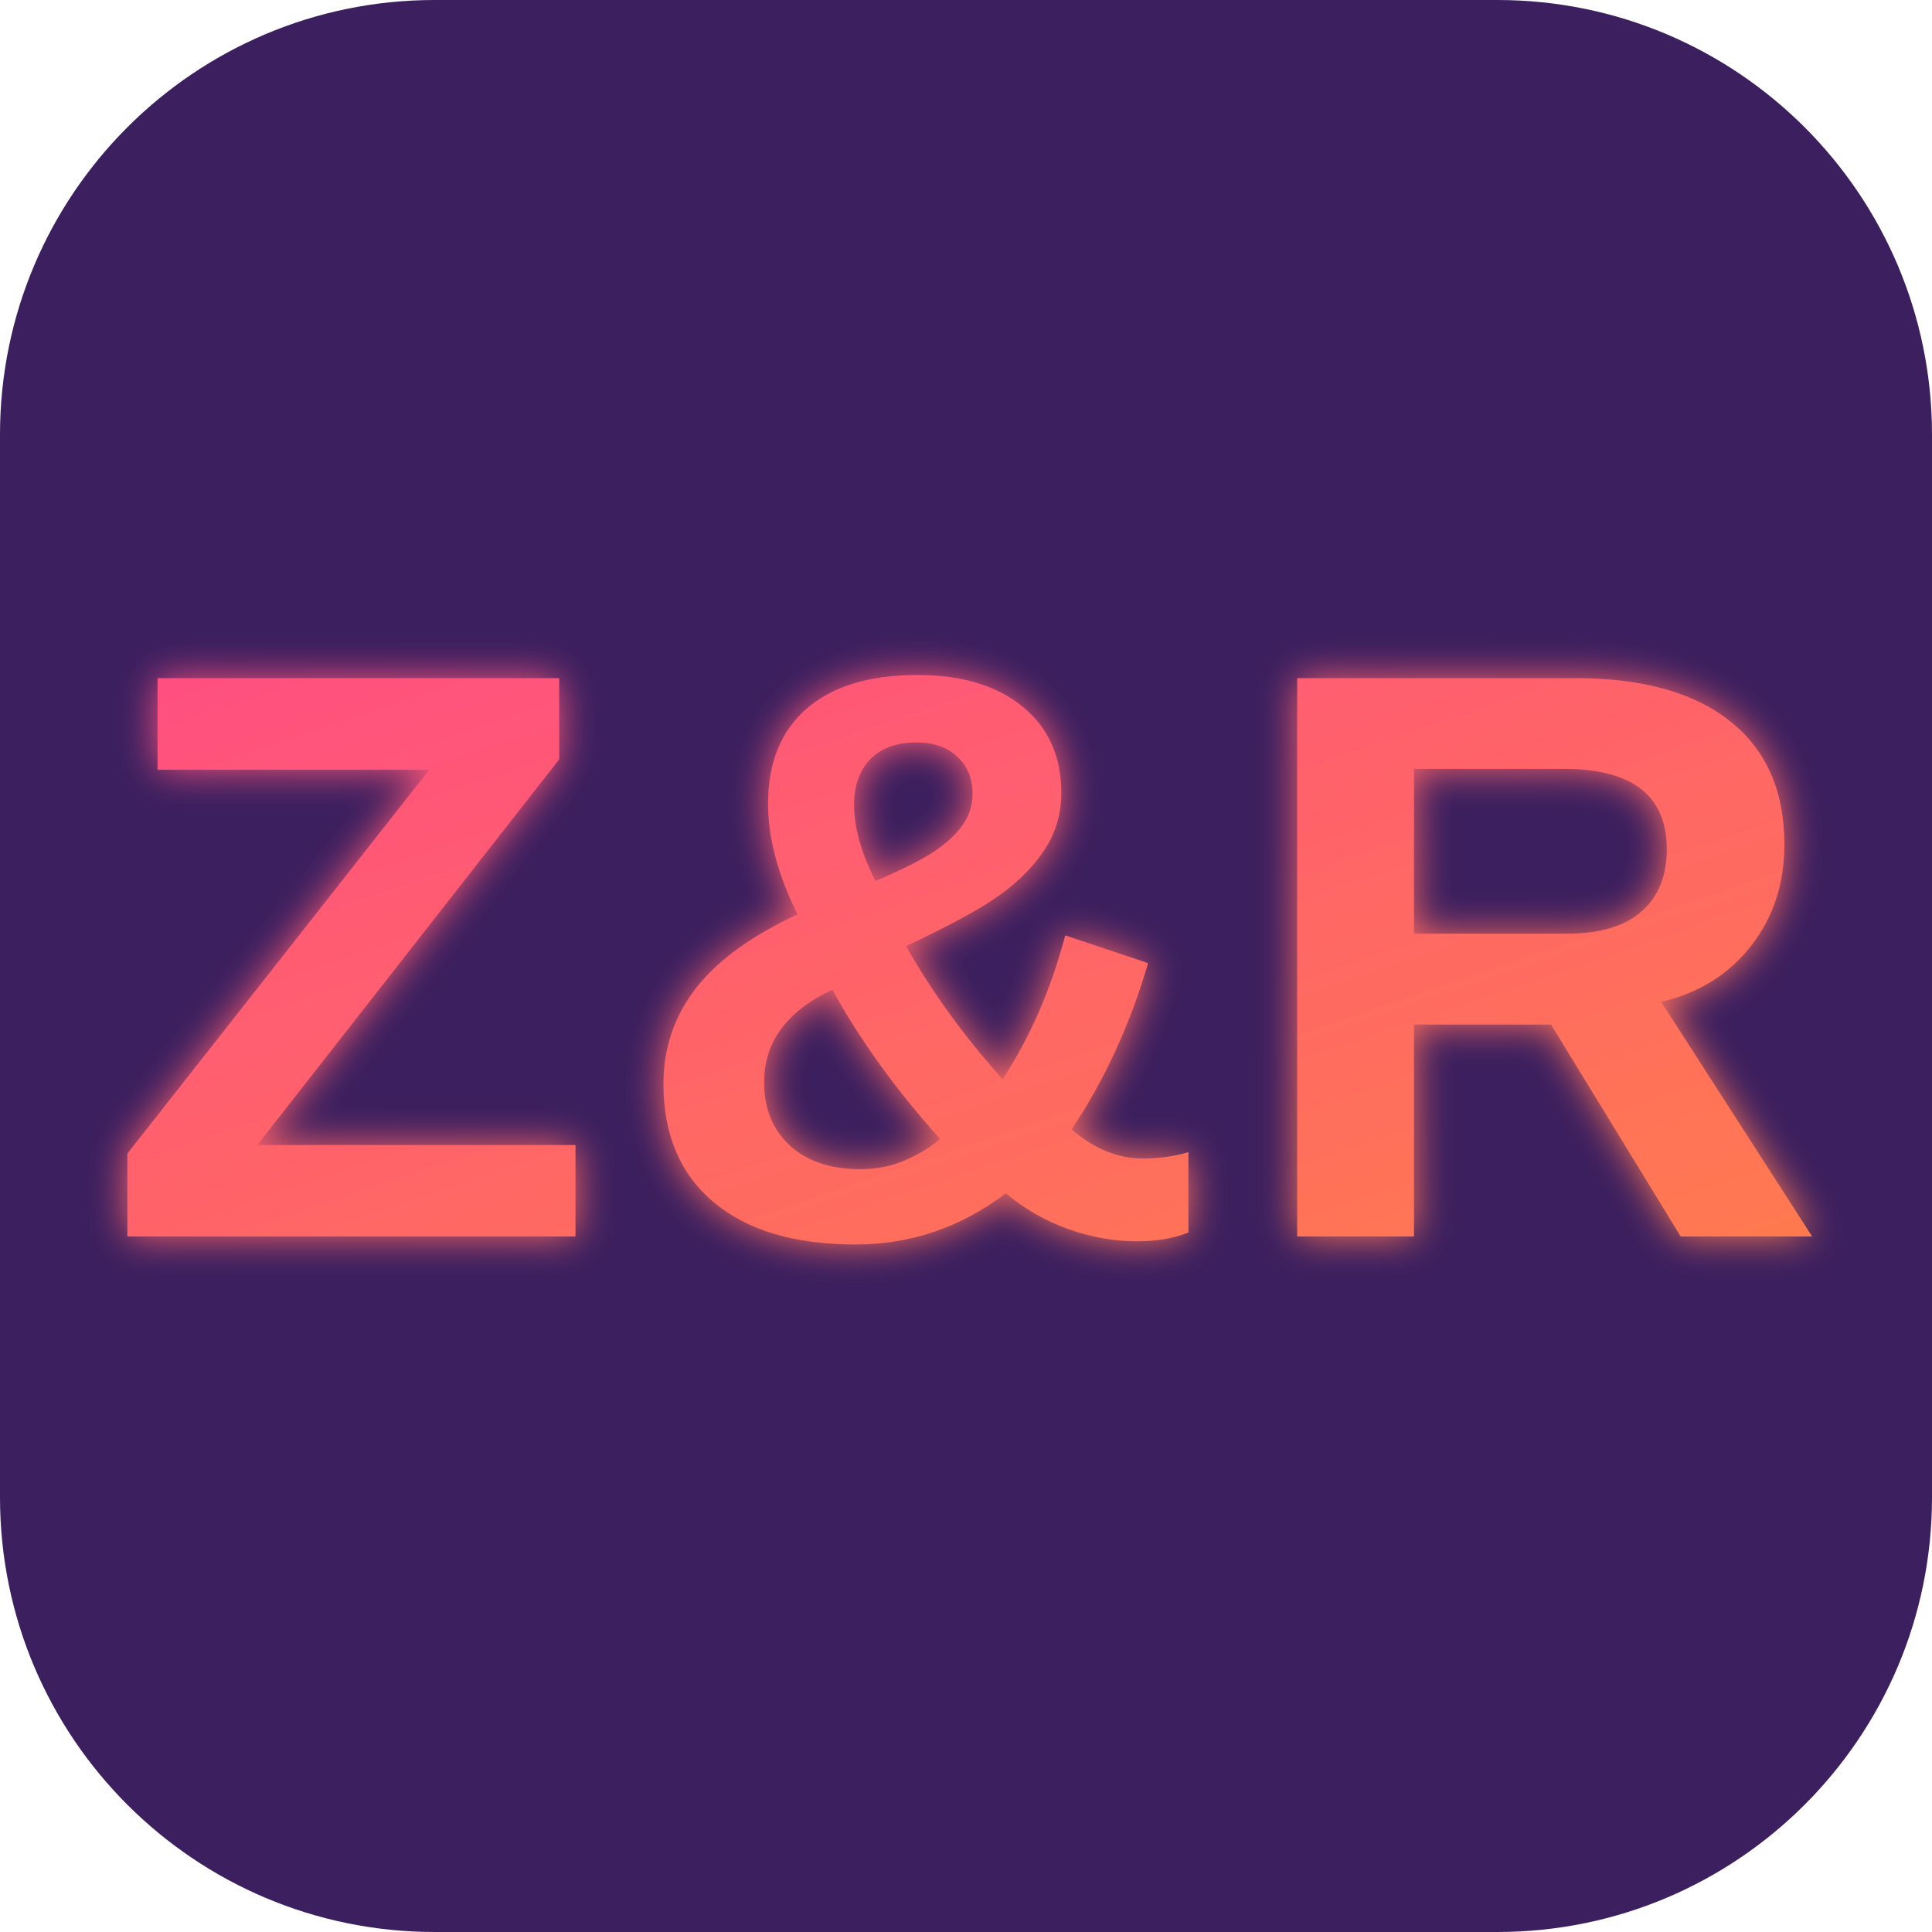
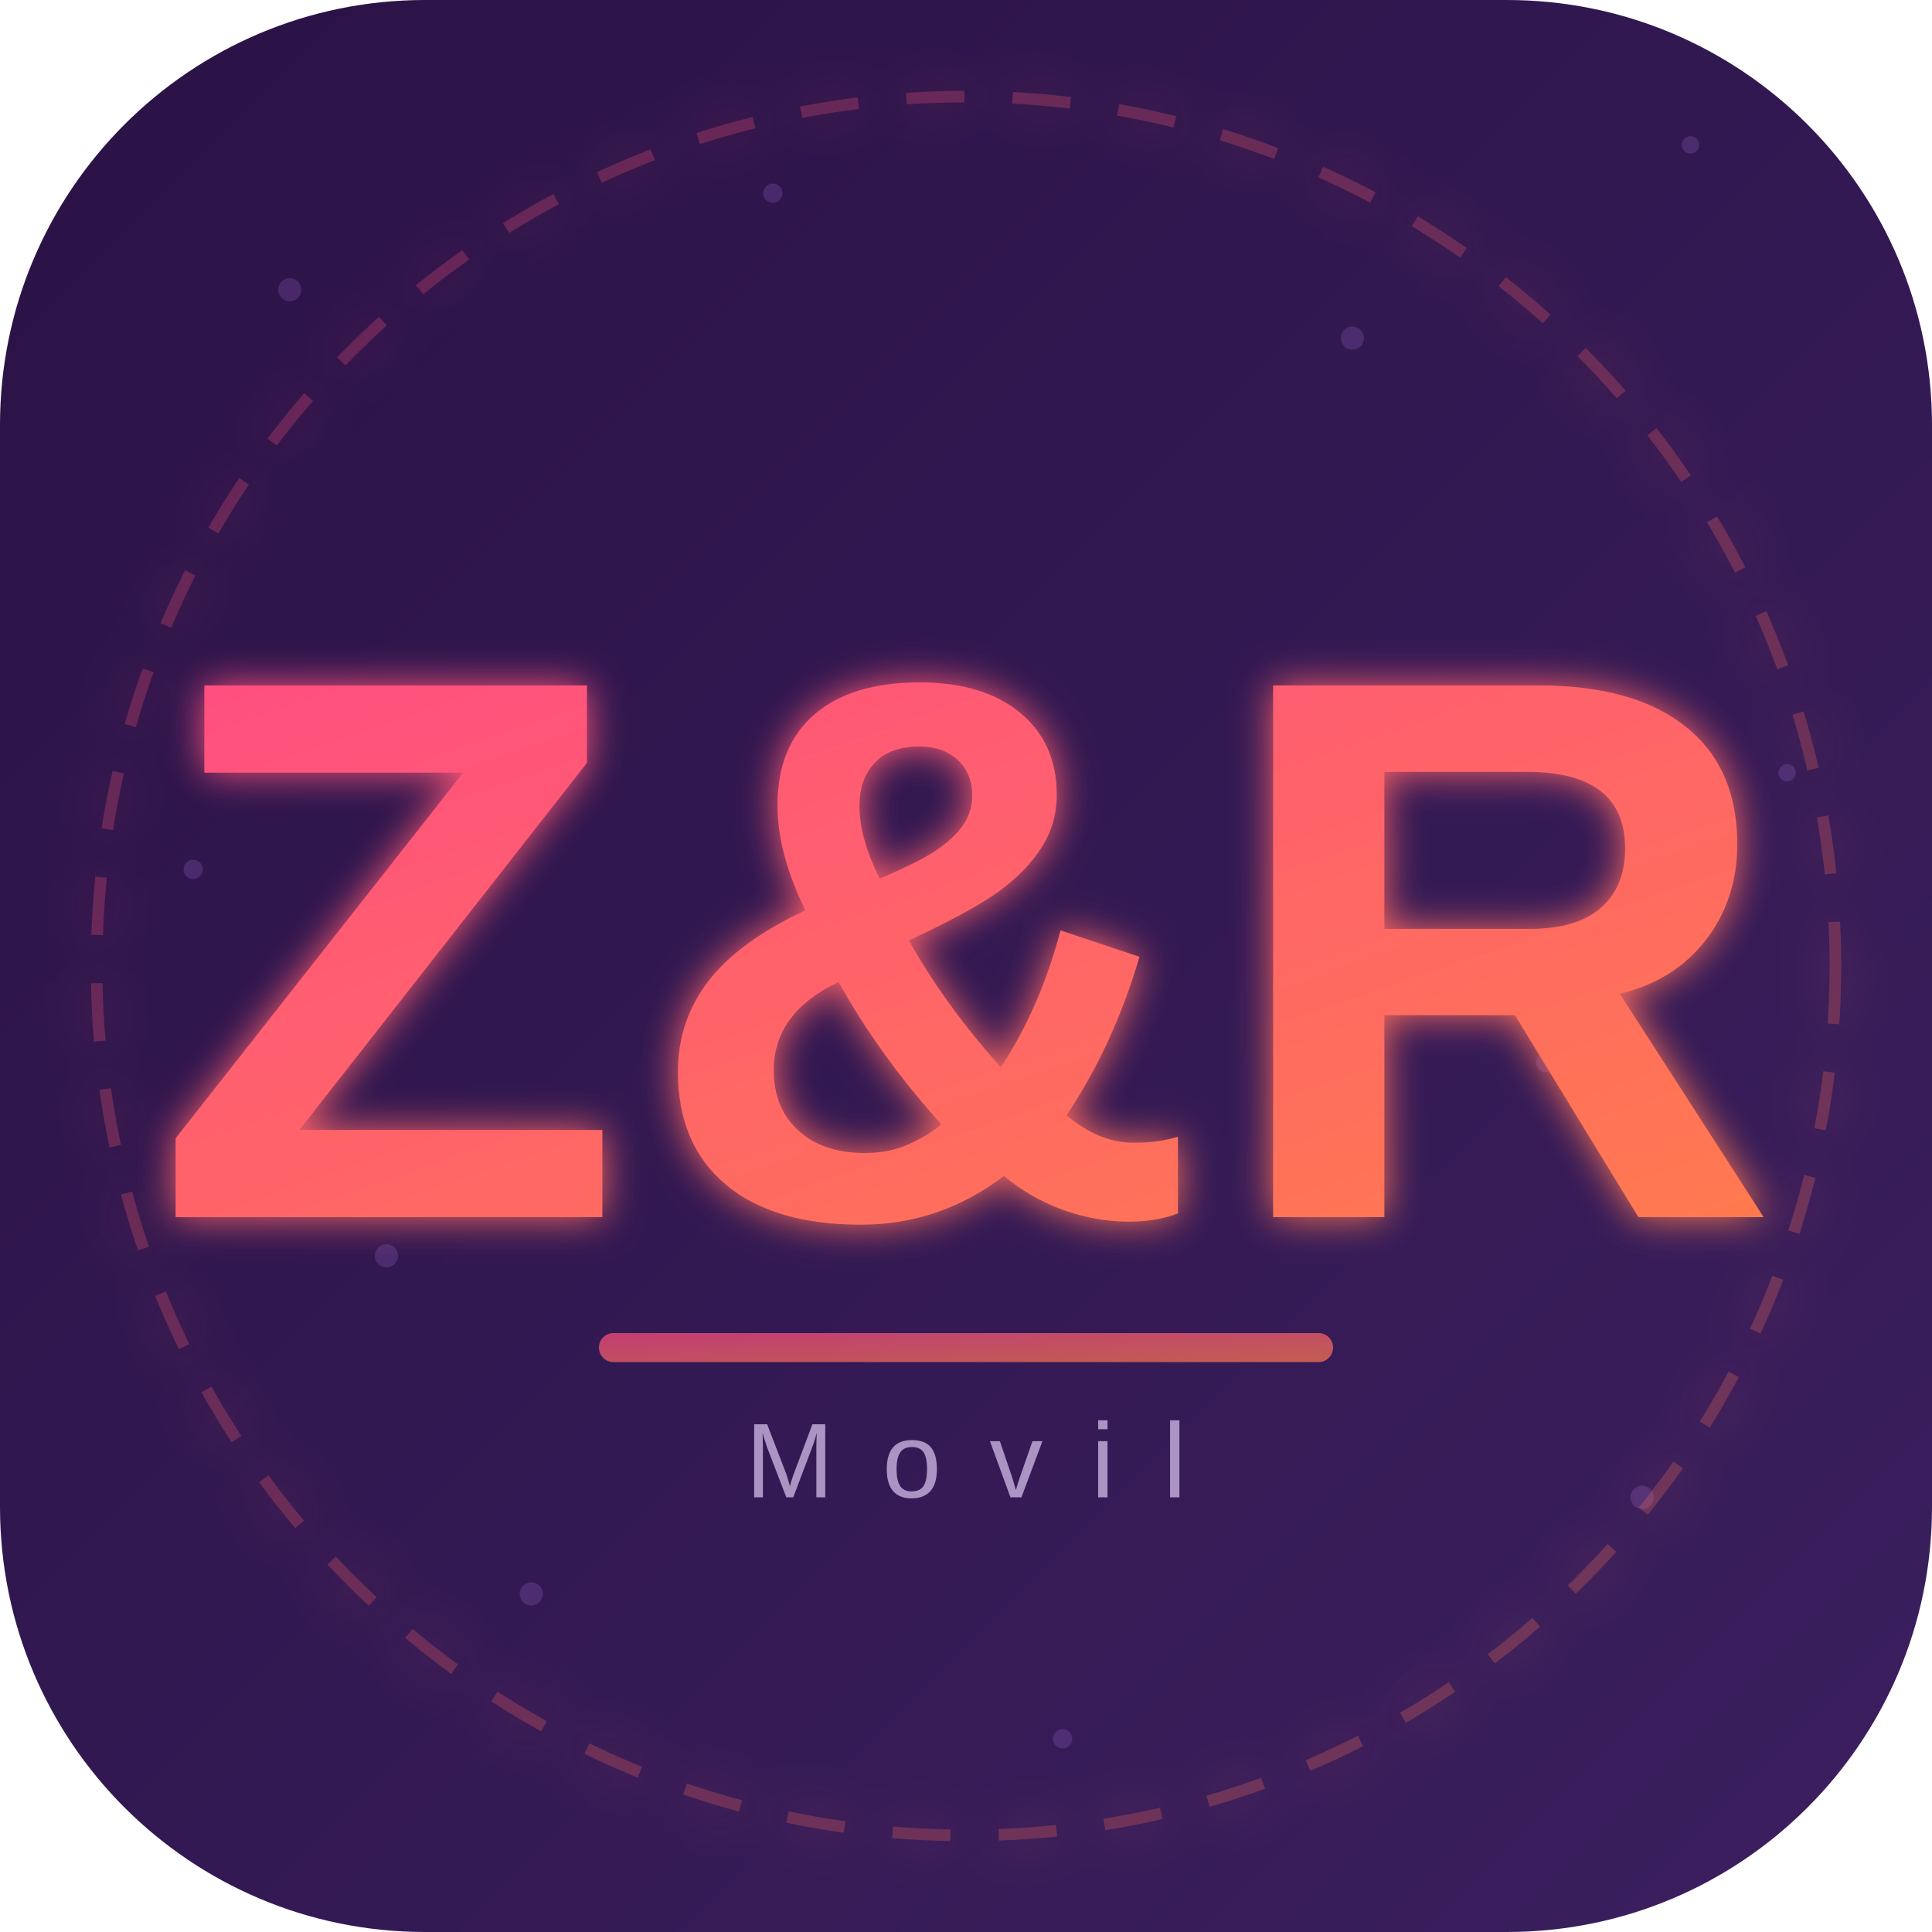
<svg xmlns="http://www.w3.org/2000/svg" viewBox="0 0 200 200">
  <defs>
    <linearGradient id="grad" x1="0%" y1="0%" x2="100%" y2="100%">
-       <stop offset="0%" style="stop-color:#ff4f81" />
-       <stop offset="100%" style="stop-color:#ff7a4f" />
+       <stop offset="0%" stop-color="#ff4f81" />
+       <stop offset="100%" stop-color="#ff7a4f" />
    </linearGradient>
-     <filter id="glow">
-       <feGaussianBlur stdDeviation="2" result="coloredBlur" />
-       <feMerge>
-         <feMergeNode in="coloredBlur" />
-         <feMergeNode in="SourceGraphic" />
-       </feMerge>
+     <linearGradient id="bgGrad" x1="0%" y1="0%" x2="100%" y2="100%">
+       <stop offset="0%" stop-color="#2a1245" />
+       <stop offset="100%" stop-color="#3b1f5f" />
+     </linearGradient>
+     <filter id="glow" x="-20%" y="-20%" width="140%" height="140%">
+       <feGaussianBlur in="SourceGraphic" stdDeviation="2" result="blur" />
+       <feComposite in="SourceGraphic" in2="blur" operator="over" />
    </filter>
+     <filter id="ringGlow" x="-30%" y="-30%" width="160%" height="160%">
+       <feGaussianBlur in="SourceGraphic" stdDeviation="2.5" result="blur" />
+       <feComposite in="SourceGraphic" in2="blur" operator="over" />
+     </filter>
+     <clipPath id="roundedClip">
+       <rect width="200" height="200" rx="44" />
+     </clipPath>
  </defs>
-   <rect width="200" height="200" rx="45" fill="#3b1f5f" />
-   <text x="100" y="128" font-size="84" text-anchor="middle" fill="url(#grad)" font-family="'Trebuchet MS', 'Arial Black', Arial, sans-serif" font-weight="900" letter-spacing="3" filter="url(#glow)">Z&amp;R</text>
+   <rect width="200" height="200" rx="44" fill="url(#bgGrad)" />
+   <g clip-path="url(#roundedClip)" opacity="0.18">
+     <circle cx="30" cy="30" r="1.2" fill="#c084fc" />
+     <circle cx="80" cy="20" r="1" fill="#c084fc" />
+     <circle cx="140" cy="35" r="1.2" fill="#c084fc" />
+     <circle cx="175" cy="15" r="0.9" fill="#c084fc" />
+     <circle cx="20" cy="90" r="1" fill="#c084fc" />
+     <circle cx="55" cy="165" r="1.2" fill="#c084fc" />
+     <circle cx="110" cy="180" r="1" fill="#c084fc" />
+     <circle cx="170" cy="155" r="1.2" fill="#c084fc" />
+     <circle cx="185" cy="80" r="0.9" fill="#c084fc" />
+     <circle cx="160" cy="110" r="1" fill="#c084fc" />
+     <circle cx="40" cy="130" r="1.2" fill="#c084fc" />
+   </g>
+   <circle cx="100" cy="100" r="90" fill="none" stroke="url(#grad)" stroke-width="1.2" stroke-dasharray="6 5" opacity="0.28" filter="url(#ringGlow)" />
+   <rect x="62" y="138" width="76" height="3" rx="1.5" fill="url(#grad)" opacity="0.7" />
+   <text x="100" y="126" font-size="80" text-anchor="middle" fill="url(#grad)" font-family="'Trebuchet MS', 'Arial Black', Arial, sans-serif" font-weight="900" letter-spacing="2" filter="url(#glow)">Z&amp;R</text>
+   <text x="100" y="155" font-size="11" text-anchor="middle" fill="#e9d5ff" font-family="'Trebuchet MS', Arial, sans-serif" font-weight="400" letter-spacing="5" opacity="0.65">Movil</text>
</svg>
